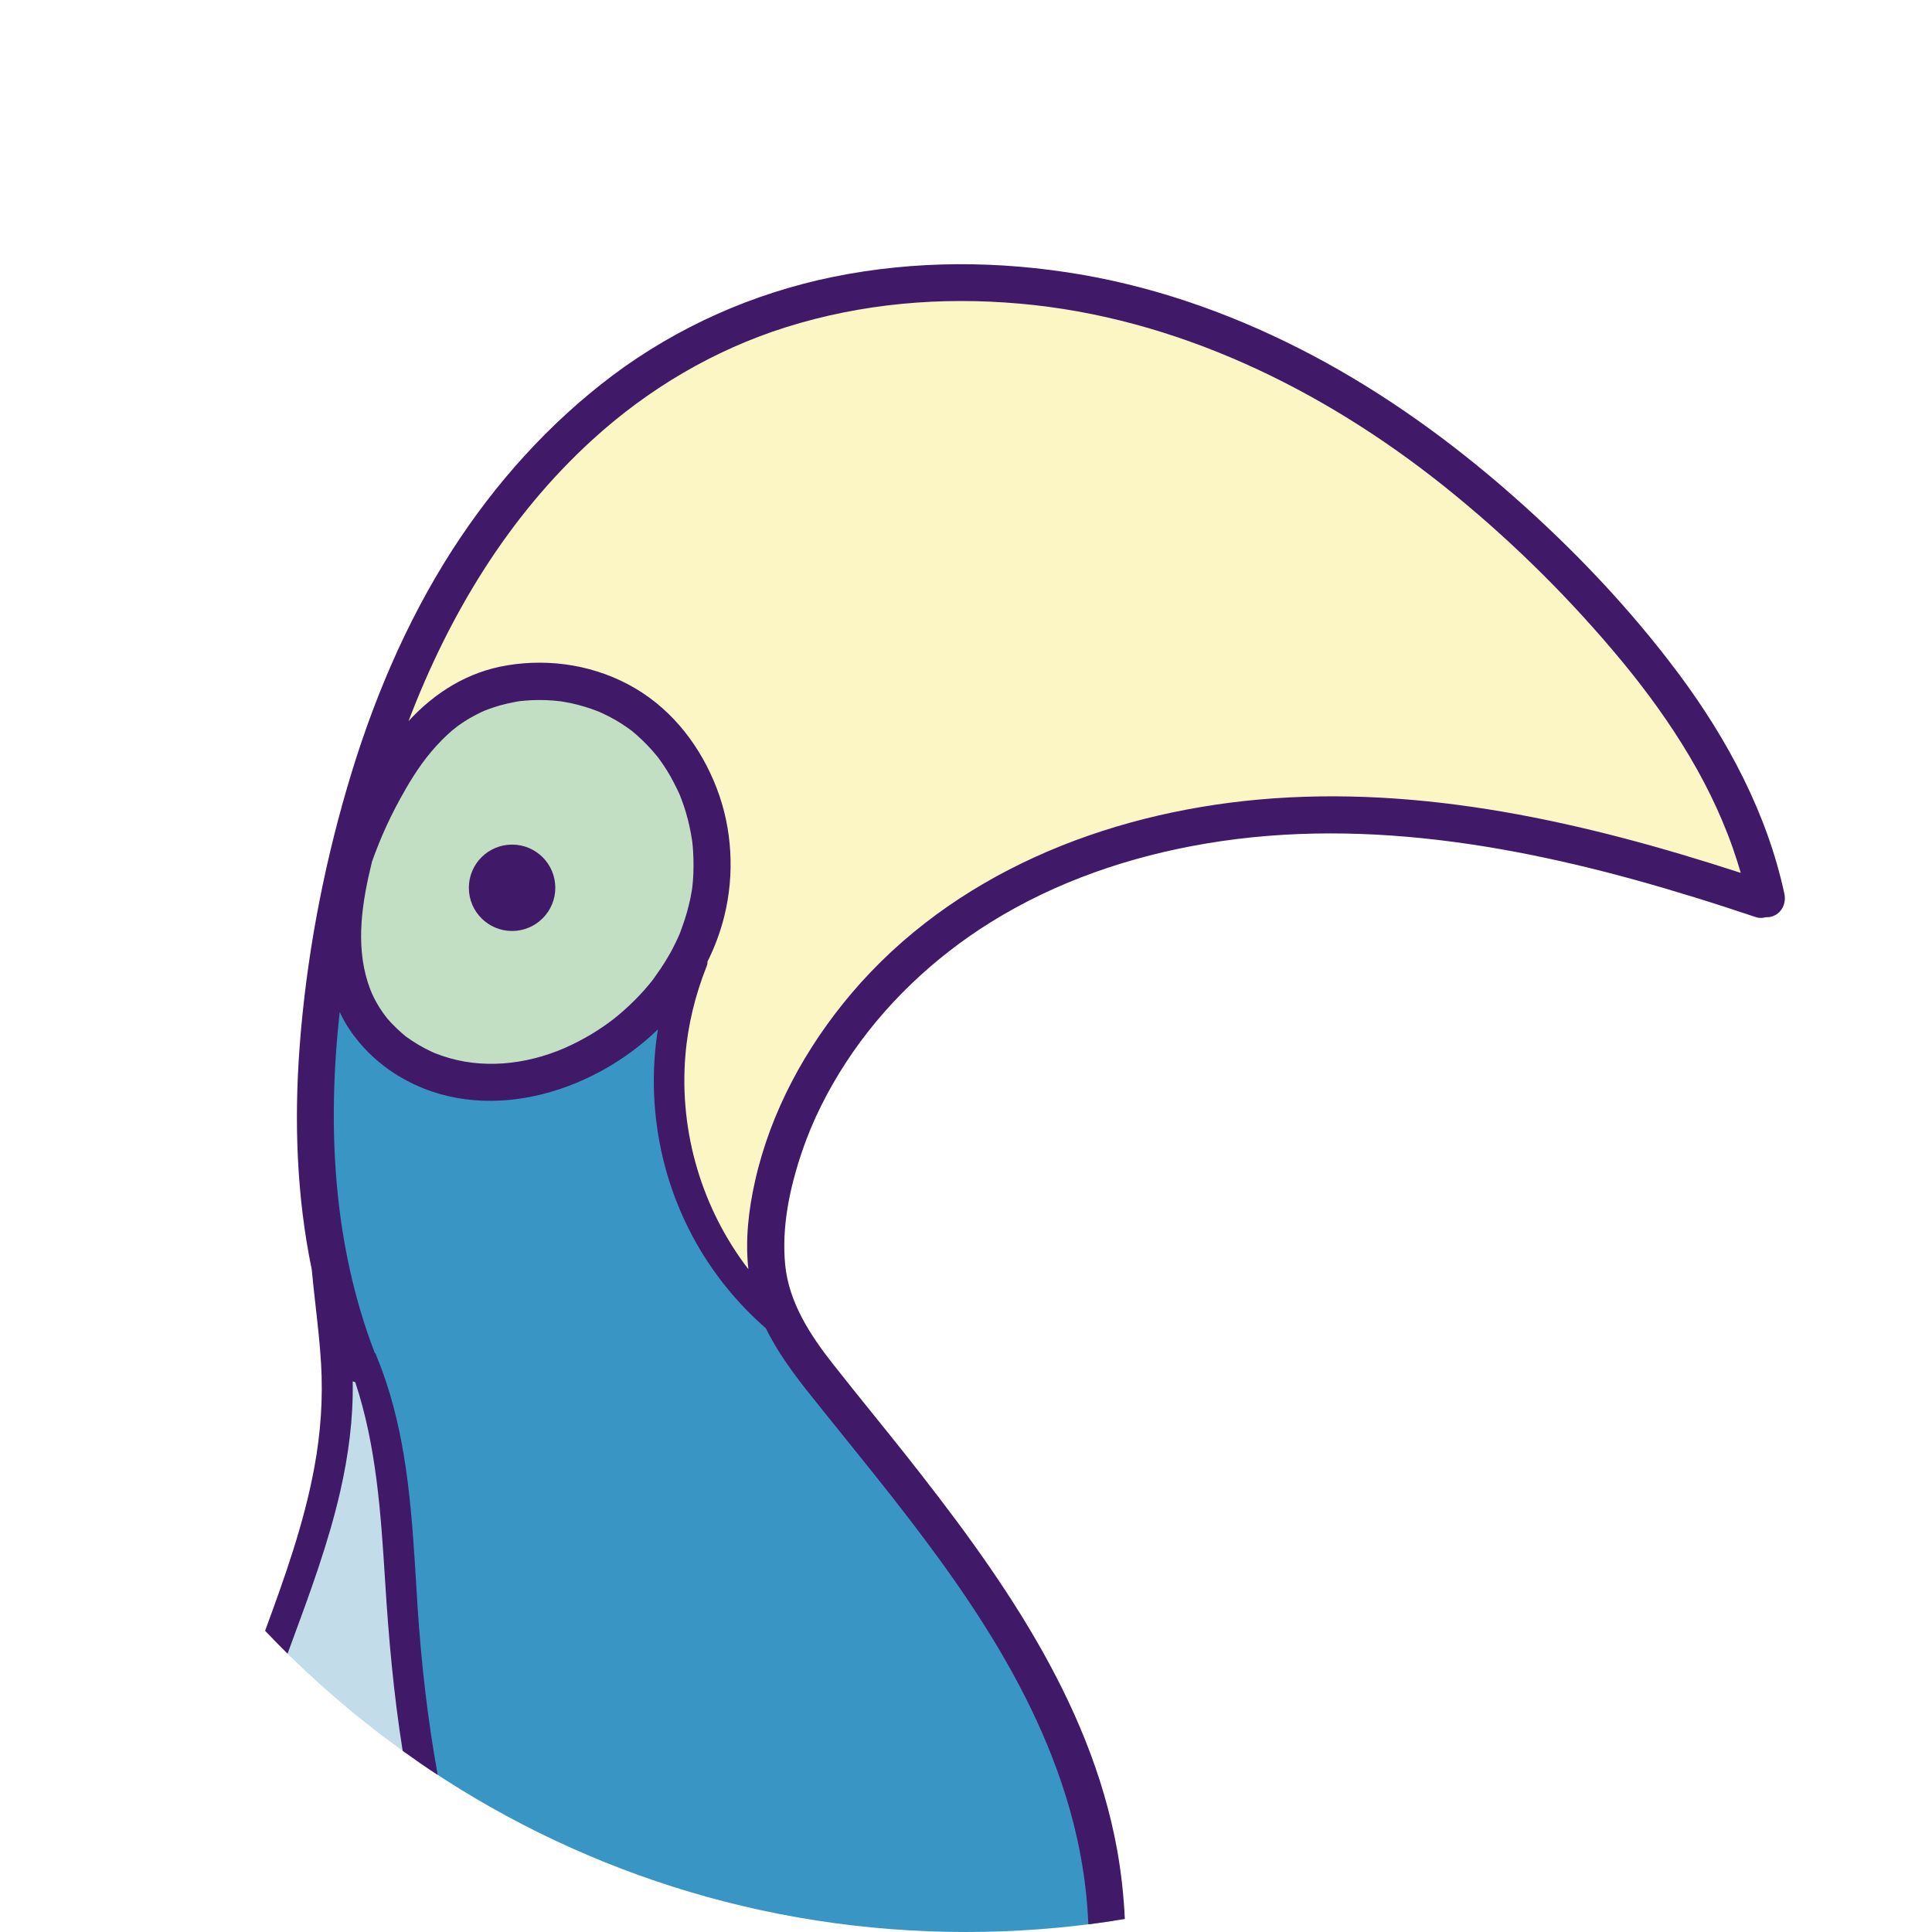
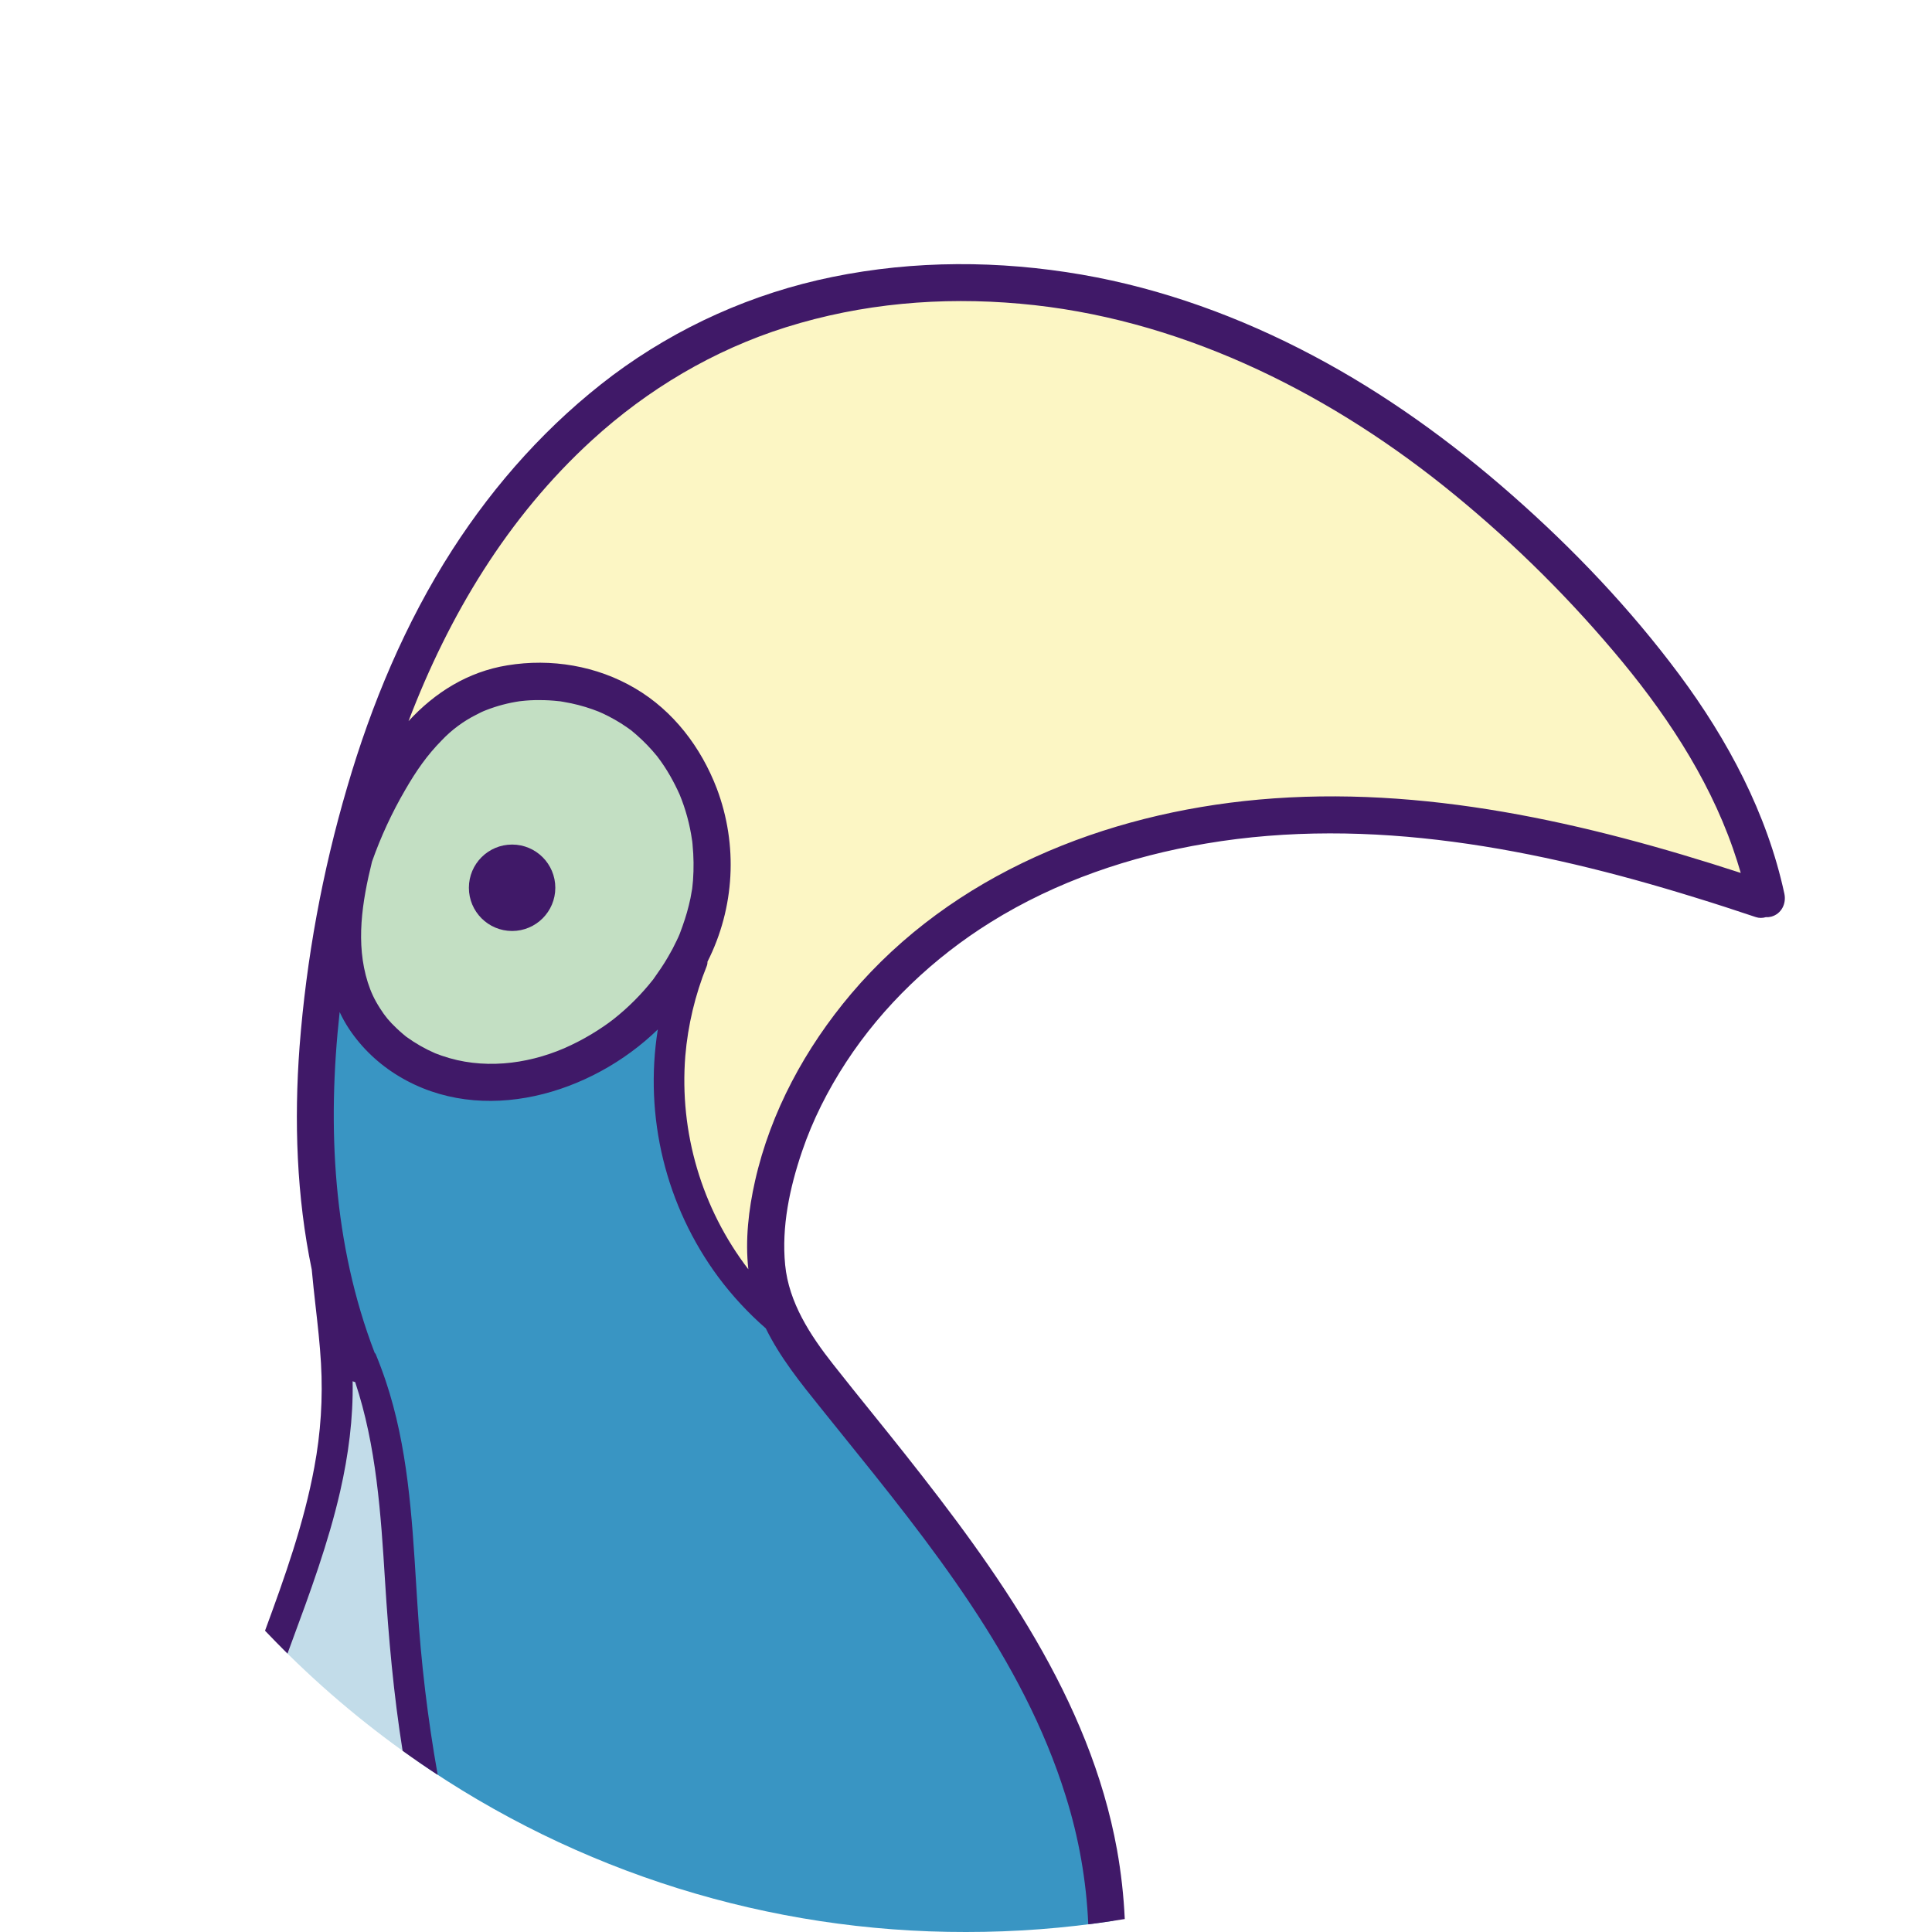
- <svg xmlns="http://www.w3.org/2000/svg" fill="none" height="1024" viewBox="0 0 56 56" width="1024">
-   <path d="m32.271 55.676c-1.393.213-2.819.324-4.271.324-5.923 0-11.417-1.839-15.941-4.978-.224-1.171-.343-2.325-.325-3.643.004-.351.018-.694.032-1.036.054-1.324.108-2.643-.391-4.401-.163-.566-.289-.852-.443-1.204-.159-.361-.348-.791-.637-1.662-.528-1.589-1.034-3.127-1.145-5.153-.043-.774.001-1.101.061-1.539.065-.484.149-1.103.155-2.61 0-.073 0-.145.001-.215.001-.723.002-1.297.215-1.359.158-.045.301.23.51.636.318.616.792 1.533 1.712 2.082 1.429.854 3.213.391 4.153.143l.003-.001c.711-.186 1.71-.449 2.574-1.286.277-.269.471-.529.619-.727.173-.233.282-.378.383-.345.14.045.095.376.023.905-.088.648-.217 1.594-.095 2.674.244 2.137 1.36 3.751 1.935 4.58.597.86 1.15 1.428 1.407 1.691.009.009.018.018.026.026 1.899 1.947 4.907 5.627 6.734 9.016l.004.007c1.207 2.244 2.555 4.748 2.704 8.075z" fill="#3995c3" />
-   <path d="m12.198 51.118c-.375-1.644-.557-2.926-.542-4.388.004-.306.015-.63.026-.967.065-1.92.145-4.261-1.028-6.116-.09-.143-.61-.95-.858-.857-.136.05-.109.35-.065.856.038.432.089 1.014.065 1.718-.039 1.122-.115 1.972-.144 2.148-.282 1.819-.885 3.03-1.495 4.242 1.237 1.242 2.589 2.369 4.04 3.362z" fill="#c2dce9" />
-   <path d="m10.51 23.693c-.28-.14.711-4.11 3.726-8.159 1.292-1.736 2.915-3.916 5.872-5.508 4.099-2.205 8.108-1.85 10.097-1.646 5.158.531 8.647 2.905 11.314 4.723.668.455 4.641 3.213 7.95 8.159.693 1.036 2.653 3.963 1.935 4.723-.449.477-1.665-.201-3.582-.857 0 0-3.855-1.327-8.665-1.431-1.773-.04-4.871-.072-8.378 1.431-1.367.585-3.873 1.693-5.944 4.293-.879 1.101-2.444 3.07-2.506 5.723-.05 2.198.958 3.704.646 3.862-.348.179-1.813-1.556-2.649-3.579-.574-1.388-.711-2.564-.858-3.862-.165-1.442-.24-2.18.072-3.077.398-1.137.922-1.119 1.217-2.148.406-1.417-.215-2.747-.502-3.364-.284-.606-.894-1.868-2.362-2.647-.319-.169-1.766-.893-3.367-.502-2.699.667-3.755 3.995-4.017 3.866z" fill="#fcf6c4" />
-   <path d="m10.012 25.411c.011-.452.101-2.159 1.432-3.651 1.421-1.592 3.256-1.818 3.726-1.861.542-.05 2.394-.219 3.866 1.072 1.429 1.255 1.529 3.034 1.576 3.862.032.599.104 2.263-1.002 3.862-1.134 1.639-2.764 2.152-3.439 2.36-.969.305-2.333.732-3.794.072-1.806-.814-2.355-2.65-2.434-2.933-.363-1.262-.079-2.342.068-2.783z" fill="#c3dfc3" />
+ <svg xmlns="http://www.w3.org/2000/svg" width="1024" height="1024" fill="none" viewBox="0 0 56 56">
+   <path fill="#3995c3" d="M32.271 55.676A28.092 28.092 0 0 1 28 56a27.87 27.87 0 0 1-15.94-4.978 17.584 17.584 0 0 1-.326-3.643 36.7 36.7 0 0 1 .033-1.036c.054-1.324.107-2.643-.392-4.4a8.005 8.005 0 0 0-.443-1.204c-.159-.362-.348-.79-.637-1.662-.528-1.589-1.034-3.127-1.145-5.153-.043-.774.002-1.1.06-1.539.066-.484.15-1.103.155-2.61l.001-.215c.001-.723.002-1.298.215-1.36.158-.045.3.23.51.636.318.617.792 1.533 1.712 2.082 1.428.854 3.212.391 4.153.144h.003c.71-.187 1.71-.45 2.574-1.287.277-.269.471-.53.618-.728.174-.232.282-.378.383-.345.14.045.095.376.023.905-.088.648-.217 1.594-.095 2.674.244 2.138 1.36 3.751 1.935 4.58.597.86 1.15 1.427 1.407 1.691l.025.027c1.9 1.947 4.907 5.626 6.734 9.015l.004.007c1.207 2.244 2.555 4.749 2.704 8.075z" />
+   <path fill="#c2dce9" d="M12.198 51.118c-.375-1.644-.558-2.927-.543-4.388.004-.306.015-.63.027-.967.065-1.92.145-4.26-1.028-6.116-.09-.143-.61-.95-.858-.857-.135.05-.109.35-.064.857.038.431.089 1.013.064 1.718-.04 1.122-.115 1.972-.143 2.148-.283 1.82-.885 3.03-1.496 4.242a28.145 28.145 0 0 0 4.04 3.363z" />
+   <path fill="#fcf6c4" d="M10.51 23.693c-.28-.14.711-4.11 3.726-8.159 1.292-1.736 2.915-3.916 5.872-5.508 4.1-2.206 8.109-1.85 10.097-1.646 5.159.53 8.647 2.905 11.314 4.723.668.455 4.642 3.213 7.95 8.158.694 1.037 2.654 3.963 1.936 4.723-.449.477-1.666-.2-3.583-.857 0 0-3.855-1.327-8.665-1.43-1.773-.04-4.87-.072-8.377 1.43-1.368.585-3.873 1.693-5.944 4.293-.88 1.1-2.445 3.07-2.506 5.723-.05 2.199.959 3.705.646 3.863-.348.179-1.812-1.557-2.649-3.58-.574-1.387-.71-2.564-.857-3.862-.166-1.441-.24-2.18.071-3.077.399-1.136.923-1.119 1.217-2.148.406-1.416-.215-2.747-.502-3.364-.284-.606-.894-1.868-2.362-2.646-.32-.169-1.766-.893-3.367-.502-2.7.667-3.755 3.995-4.017 3.866z" />
+   <path fill="#c3dfc3" d="M10.012 25.41c.01-.451.1-2.158 1.432-3.65 1.421-1.592 3.255-1.818 3.726-1.861.542-.05 2.394-.219 3.865 1.072 1.429 1.255 1.53 3.034 1.576 3.862.032.6.104 2.263-1.001 3.863-1.134 1.638-2.764 2.151-3.439 2.36-.97.304-2.333.73-3.794.071-1.805-.814-2.355-2.65-2.434-2.933a4.755 4.755 0 0 1 .069-2.783z" />
  <g fill="#401968">
-     <path d="m19.696 23.022c.001.004.006.015.01.023-.003-.007-.006-.015-.01-.023z" />
-     <path d="m16.096 25.733c0 .691-.561 1.252-1.253 1.252-.692 0-1.253-.56-1.253-1.252s.561-1.252 1.253-1.252c.692 0 1.253.56 1.253 1.252z" />
-     <path clip-rule="evenodd" d="m12.687 51.445c-.295-1.625-.48-3.265-.586-4.913-.013-.2-.025-.401-.037-.603-.122-1.99-.246-4.008-.885-5.91-.086-.258-.183-.513-.287-.767-.006-.015-.017-.029-.031-.041-1.206-3.144-1.382-6.541-1.015-9.877.079.169.17.333.275.49.37.556.865 1.022 1.436 1.366 2.429 1.469 5.585.519 7.512-1.352-.397 2.5.216 5.114 1.753 7.176.403.543.868 1.042 1.377 1.487.414.844 1.007 1.581 1.599 2.316.038.047.076.095.114.142.152.19.306.379.459.57l.001.001c2.589 3.208 5.278 6.541 6.518 10.522.334 1.069.553 2.17.632 3.288.01.146.018.292.025.437.354-.045.707-.096 1.057-.154-.032-.668-.103-1.337-.224-2.008-.79-4.368-3.464-8.08-6.16-11.486-.305-.384-.612-.765-.92-1.147l-.001-.001c-.384-.476-.768-.952-1.147-1.434-.664-.843-1.285-1.79-1.393-2.883-.108-1.112.133-2.234.488-3.285.309-.911.747-1.775 1.278-2.589 1.07-1.639 2.534-3.027 4.192-4.059 1.899-1.183 4.045-1.911 6.242-2.281 4.76-.803 9.609.151 14.16 1.56.596.183 1.188.377 1.777.574.095.032.193.029.285.002.055.003.11-.002.163-.016.294-.083.438-.377.377-.663-.499-2.324-1.64-4.461-3.047-6.355-1.418-1.904-3.069-3.64-4.853-5.207-1.762-1.549-3.686-2.937-5.765-4.038-2.1-1.112-4.357-1.94-6.701-2.345-2.391-.412-4.846-.42-7.229.068-2.301.473-4.487 1.442-6.368 2.851-1.845 1.388-3.399 3.12-4.648 5.06-1.36 2.116-2.344 4.472-3.047 6.882-.714 2.442-1.188 4.981-1.378 7.517-.162 2.151-.087 4.343.352 6.461.032.351.072.702.111 1.052.062.554.125 1.107.158 1.665.061 1.011-.011 2.019-.194 3.012-.299 1.627-.858 3.188-1.428 4.739.213.225.43.446.651.664.04-.11.081-.219.121-.329.531-1.439 1.064-2.881 1.407-4.379.238-1.045.38-2.112.36-3.187.024.01.049.019.074.025.615 1.847.744 3.825.865 5.758.103 1.654.249 3.297.51 4.928.334.24.672.473 1.017.698zm2.02-32.16c-1.145.184-2.103.788-2.866 1.617 1.168-3.064 2.871-5.907 5.314-8.141 1.615-1.478 3.532-2.618 5.632-3.278 2.193-.689 4.49-.886 6.78-.681 4.516.398 8.747 2.467 12.269 5.275 1.788 1.427 3.442 3.038 4.921 4.784 1.446 1.704 2.735 3.615 3.474 5.734.082.234.157.469.226.706-4.495-1.463-9.216-2.551-13.966-2.126-4.465.402-8.873 2.152-11.82 5.63-1.325 1.567-2.333 3.418-2.785 5.426-.187.831-.289 1.707-.194 2.558-1.338-1.744-2.007-3.958-1.827-6.184.072-.893.287-1.764.617-2.596.02-.048.027-.093.024-.133.21-.422.376-.866.489-1.323.301-1.216.23-2.532-.219-3.701-.456-1.191-1.256-2.248-2.365-2.901-1.113-.656-2.437-.875-3.704-.667zm-2.958 3.604c-.391.67-.711 1.364-.966 2.085-.288 1.168-.479 2.374-.122 3.502.09.276.183.484.359.76.147.226.255.359.481.574l.005.005c.056.052.115.108.174.157l.009.008c.023.02.048.041.073.06-.005-.003-.01-.007-.016-.011-.02-.013-.034-.023.034.025.108.079.223.154.337.222.126.075.255.143.384.204.01.005.049.022.079.035.015.006.027.012.033.014l.189.07c1.163.405 2.441.262 3.55-.215.269-.118.535-.255.786-.405.122-.075.244-.151.362-.233.057-.039.118-.082.176-.126.016-.013.123-.094.101-.076.423-.332.861-.771 1.156-1.158.043-.061.154-.219.223-.319.075-.111.144-.226.212-.341.079-.129.147-.265.215-.402.009-.018.018-.037.027-.057.018-.037.036-.074.052-.112l.031-.07.004-.01.005-.012.011-.027c.097-.262.187-.524.251-.793.036-.14.065-.28.086-.419.004-.014.021-.122.011-.061-.005.029-.004.02-.001.002.003-.021.008-.055.008-.063.007-.061.014-.122.018-.183.021-.28.021-.563.004-.846-.003-.066-.01-.128-.016-.194l-.002-.018c-.003-.026-.006-.054-.009-.083-.002-.013-.004-.03-.006-.036-.022-.133-.043-.262-.072-.391-.058-.265-.136-.531-.233-.785-.015-.043-.03-.083-.048-.124.006.013.009.02-.006-.015-.029-.065-.057-.126-.09-.19-.057-.118-.118-.233-.183-.348-.068-.122-.143-.24-.223-.355-.04-.057-.079-.115-.122-.172-.003-.003-.017-.021-.025-.032l-.011-.013c-.008-.01-.016-.02-.025-.03-.172-.208-.362-.405-.567-.585-.02-.018-.04-.035-.061-.052-.021-.017-.041-.034-.061-.052-.003-.003-.015-.013-.025-.021l-.007-.005-.133-.095c-.108-.075-.219-.147-.334-.212-.122-.068-.248-.136-.377-.194l-.097-.043.003.001-.021-.008-.172-.065c-.266-.093-.538-.165-.818-.212l-.11-.018-.034-.003c-.061-.007-.122-.014-.183-.018-.129-.011-.262-.014-.395-.014-.14 0-.28.004-.42.018-.011 0-.064.006-.103.01-.023.003-.041.005-.044.005-.061.009-.12.019-.179.032-.269.05-.531.126-.782.222-.008.002-.043.017-.061.024l-.004.002-.072.032c-.019.01-.038.019-.057.028-.037.018-.072.035-.108.054-.118.061-.23.126-.341.197-.24.154-.431.316-.653.541-.427.434-.74.886-1.055 1.431zm7.945 4.2c-.002.004-.003.007-.003.007l.001-.002zm.001-.003c.003-.008.008-.019.012-.026z" fill-rule="evenodd" />
+     <path d="M19.696 23.022zm-3.6 2.711a1.252 1.252 0 1 1-2.505-.001 1.252 1.252 0 0 1 2.505.001z" />
+     <path fill-rule="evenodd" d="M12.687 51.445a43.024 43.024 0 0 1-.586-4.912l-.038-.603c-.122-1.99-.246-4.008-.885-5.91a12.38 12.38 0 0 0-.287-.767.113.113 0 0 0-.031-.04c-1.206-3.145-1.382-6.542-1.015-9.878.079.17.17.333.274.49.37.556.865 1.022 1.436 1.366 2.429 1.47 5.585.52 7.512-1.352a9.55 9.55 0 0 0 1.752 7.176 9.518 9.518 0 0 0 1.378 1.488c.414.844 1.007 1.58 1.599 2.315l.114.142.459.57c2.59 3.209 5.279 6.541 6.519 10.522a14.442 14.442 0 0 1 .656 3.726c.355-.045.707-.096 1.058-.154a15.47 15.47 0 0 0-.225-2.009c-.79-4.368-3.463-8.08-6.16-11.486-.304-.384-.611-.765-.919-1.147l-.001-.001c-.384-.476-.768-.952-1.147-1.434-.664-.843-1.285-1.79-1.392-2.883-.108-1.112.132-2.234.488-3.285.309-.911.746-1.775 1.278-2.59 1.07-1.638 2.534-3.026 4.192-4.059 1.899-1.183 4.045-1.911 6.242-2.28 4.76-.804 9.609.15 14.16 1.56.596.182 1.188.376 1.777.573.095.032.194.03.286.002a.519.519 0 0 0 .163-.016c.294-.083.438-.377.377-.664-.5-2.324-1.64-4.46-3.048-6.354-1.418-1.905-3.069-3.64-4.853-5.207-1.762-1.55-3.686-2.938-5.764-4.038-2.1-1.112-4.358-1.94-6.702-2.346-2.39-.412-4.845-.42-7.229.068a16.01 16.01 0 0 0-6.367 2.851c-1.845 1.388-3.4 3.12-4.649 5.06-1.36 2.116-2.344 4.472-3.047 6.882a36.674 36.674 0 0 0-1.379 7.517c-.161 2.15-.087 4.343.353 6.46.032.352.071.702.11 1.052.063.554.126 1.107.158 1.665a12.457 12.457 0 0 1-.193 3.012c-.3 1.627-.858 3.188-1.429 4.74.214.224.43.445.651.663l.121-.329c.532-1.439 1.064-2.88 1.407-4.378.238-1.045.38-2.112.36-3.187.024.01.049.019.074.025.616 1.847.745 3.825.865 5.758.103 1.654.249 3.297.51 4.929.334.24.673.472 1.017.697zm2.02-32.16c-1.145.185-2.103.788-2.866 1.618 1.168-3.064 2.87-5.907 5.314-8.141 1.615-1.478 3.531-2.618 5.631-3.278 2.193-.688 4.49-.886 6.78-.681 4.516.398 8.748 2.467 12.27 5.275a35.453 35.453 0 0 1 4.92 4.784c1.447 1.703 2.736 3.615 3.475 5.734.082.234.157.47.226.706-4.496-1.463-9.217-2.551-13.966-2.126-4.466.402-8.873 2.152-11.82 5.63-1.325 1.568-2.333 3.418-2.786 5.426-.187.83-.288 1.707-.194 2.559a8.996 8.996 0 0 1-1.827-6.184 8.993 8.993 0 0 1 .618-2.597.3.3 0 0 0 .024-.133 6.237 6.237 0 0 0 .27-5.024c-.456-1.19-1.256-2.248-2.365-2.9-1.113-.657-2.437-.876-3.705-.668zm-2.958 3.604a12.16 12.16 0 0 0-.966 2.086c-.289 1.167-.479 2.373-.122 3.501.09.277.183.485.36.76.146.227.254.36.48.575l.005.004a3.7 3.7 0 0 0 .175.157l.01.008c.022.02.047.041.072.06l-.015-.01.033.024a4.41 4.41 0 0 0 .834.476l.19.07c1.162.405 2.44.261 3.55-.216a7.07 7.07 0 0 0 .785-.405c.122-.075.244-.15.363-.233a5.27 5.27 0 0 0 .276-.201 6.934 6.934 0 0 0 1.156-1.158c.043-.061.154-.219.222-.32.076-.11.144-.225.212-.34a5.4 5.4 0 0 0 .242-.458l.053-.112.03-.07.004-.01.005-.012.01-.027c.098-.261.187-.523.252-.792.036-.14.065-.28.086-.42.004-.014.022-.122.011-.06a.895.895 0 0 0 .007-.061c.007-.062.014-.123.018-.184a6.065 6.065 0 0 0-.013-1.04l-.001-.017a12.01 12.01 0 0 1-.009-.083l-.006-.036a5.486 5.486 0 0 0-.359-1.316 6.403 6.403 0 0 0-.273-.538 5.055 5.055 0 0 0-.37-.559l-.01-.013a5.13 5.13 0 0 0-.592-.615l-.061-.052a1.52 1.52 0 0 1-.086-.073l-.007-.006-.133-.095a4.626 4.626 0 0 0-.71-.405l-.098-.043.003.001-.02-.008-.173-.065a4.898 4.898 0 0 0-.819-.211l-.109-.019-.034-.003a4.768 4.768 0 0 0-.578-.032 4.094 4.094 0 0 0-.523.028l-.045.005a4.446 4.446 0 0 0-.962.254l-.06.024-.004.001-.072.032c-.019.01-.038.02-.057.028l-.108.055a3.608 3.608 0 0 0-.994.739c-.427.433-.74.885-1.055 1.43zm7.945 4.2-.003.007v-.002zm0-.003a.46.46 0 0 1 .013-.026z" clip-rule="evenodd" />
  </g>
</svg>
